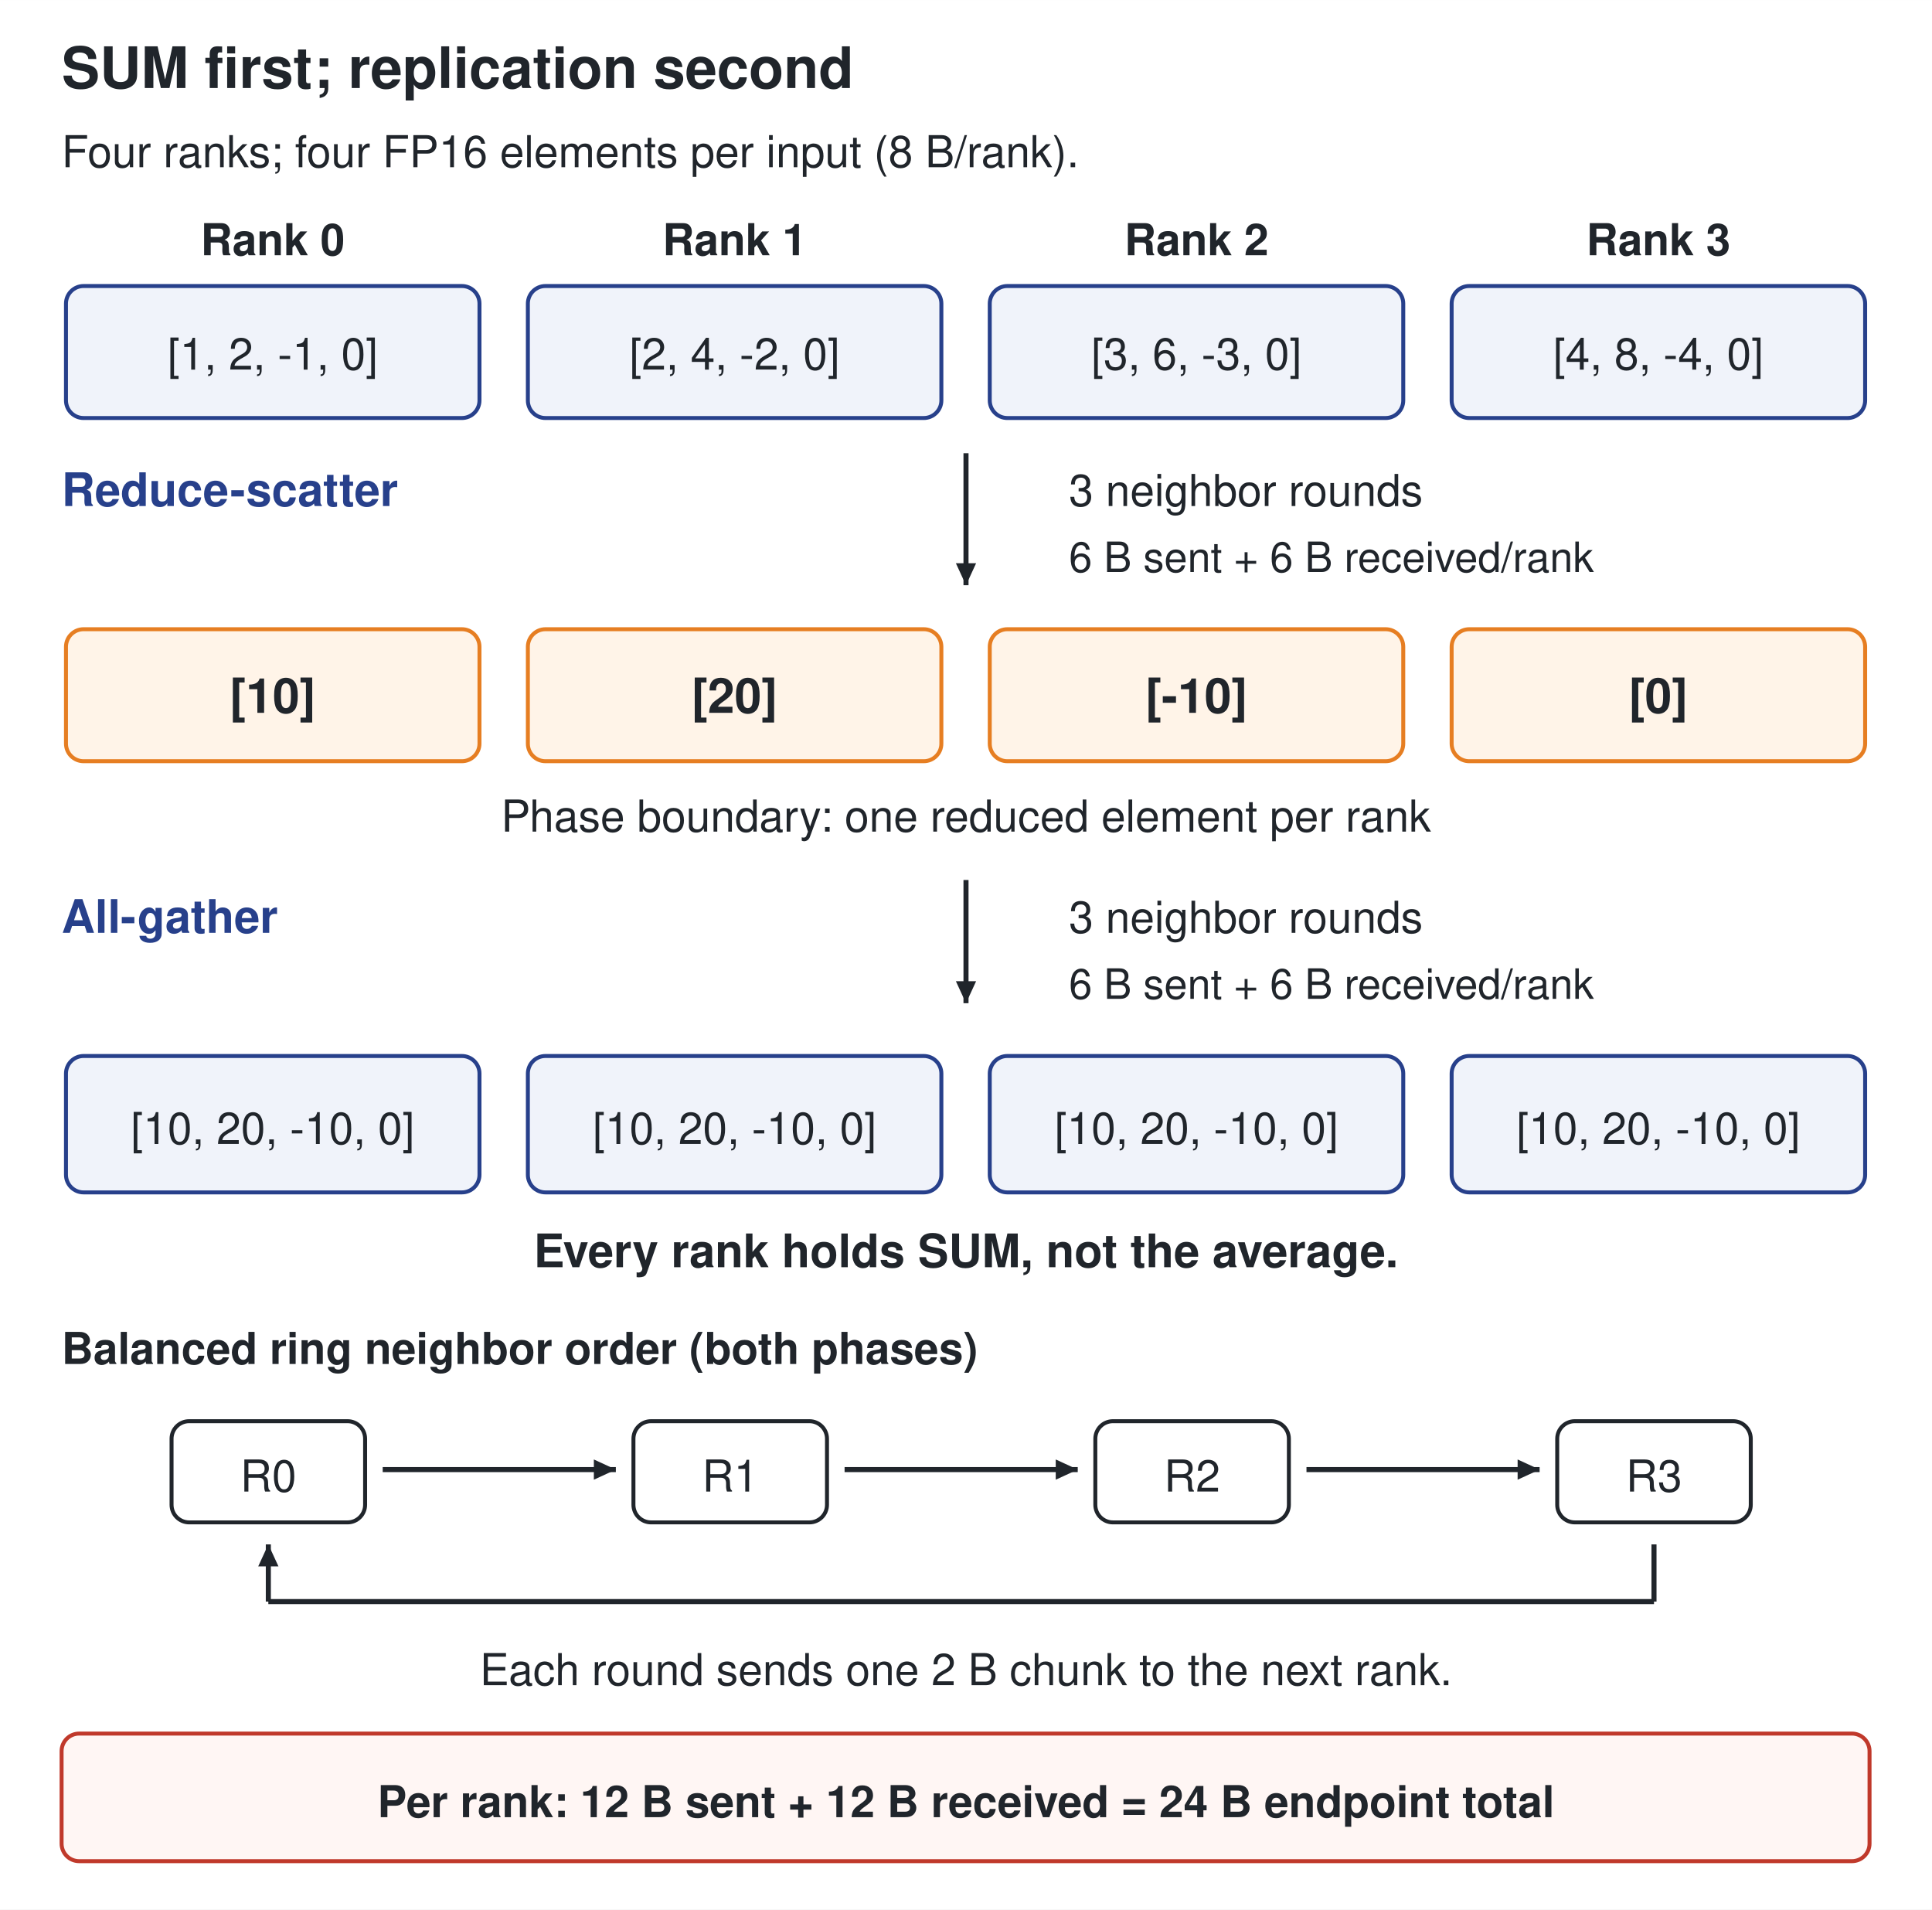
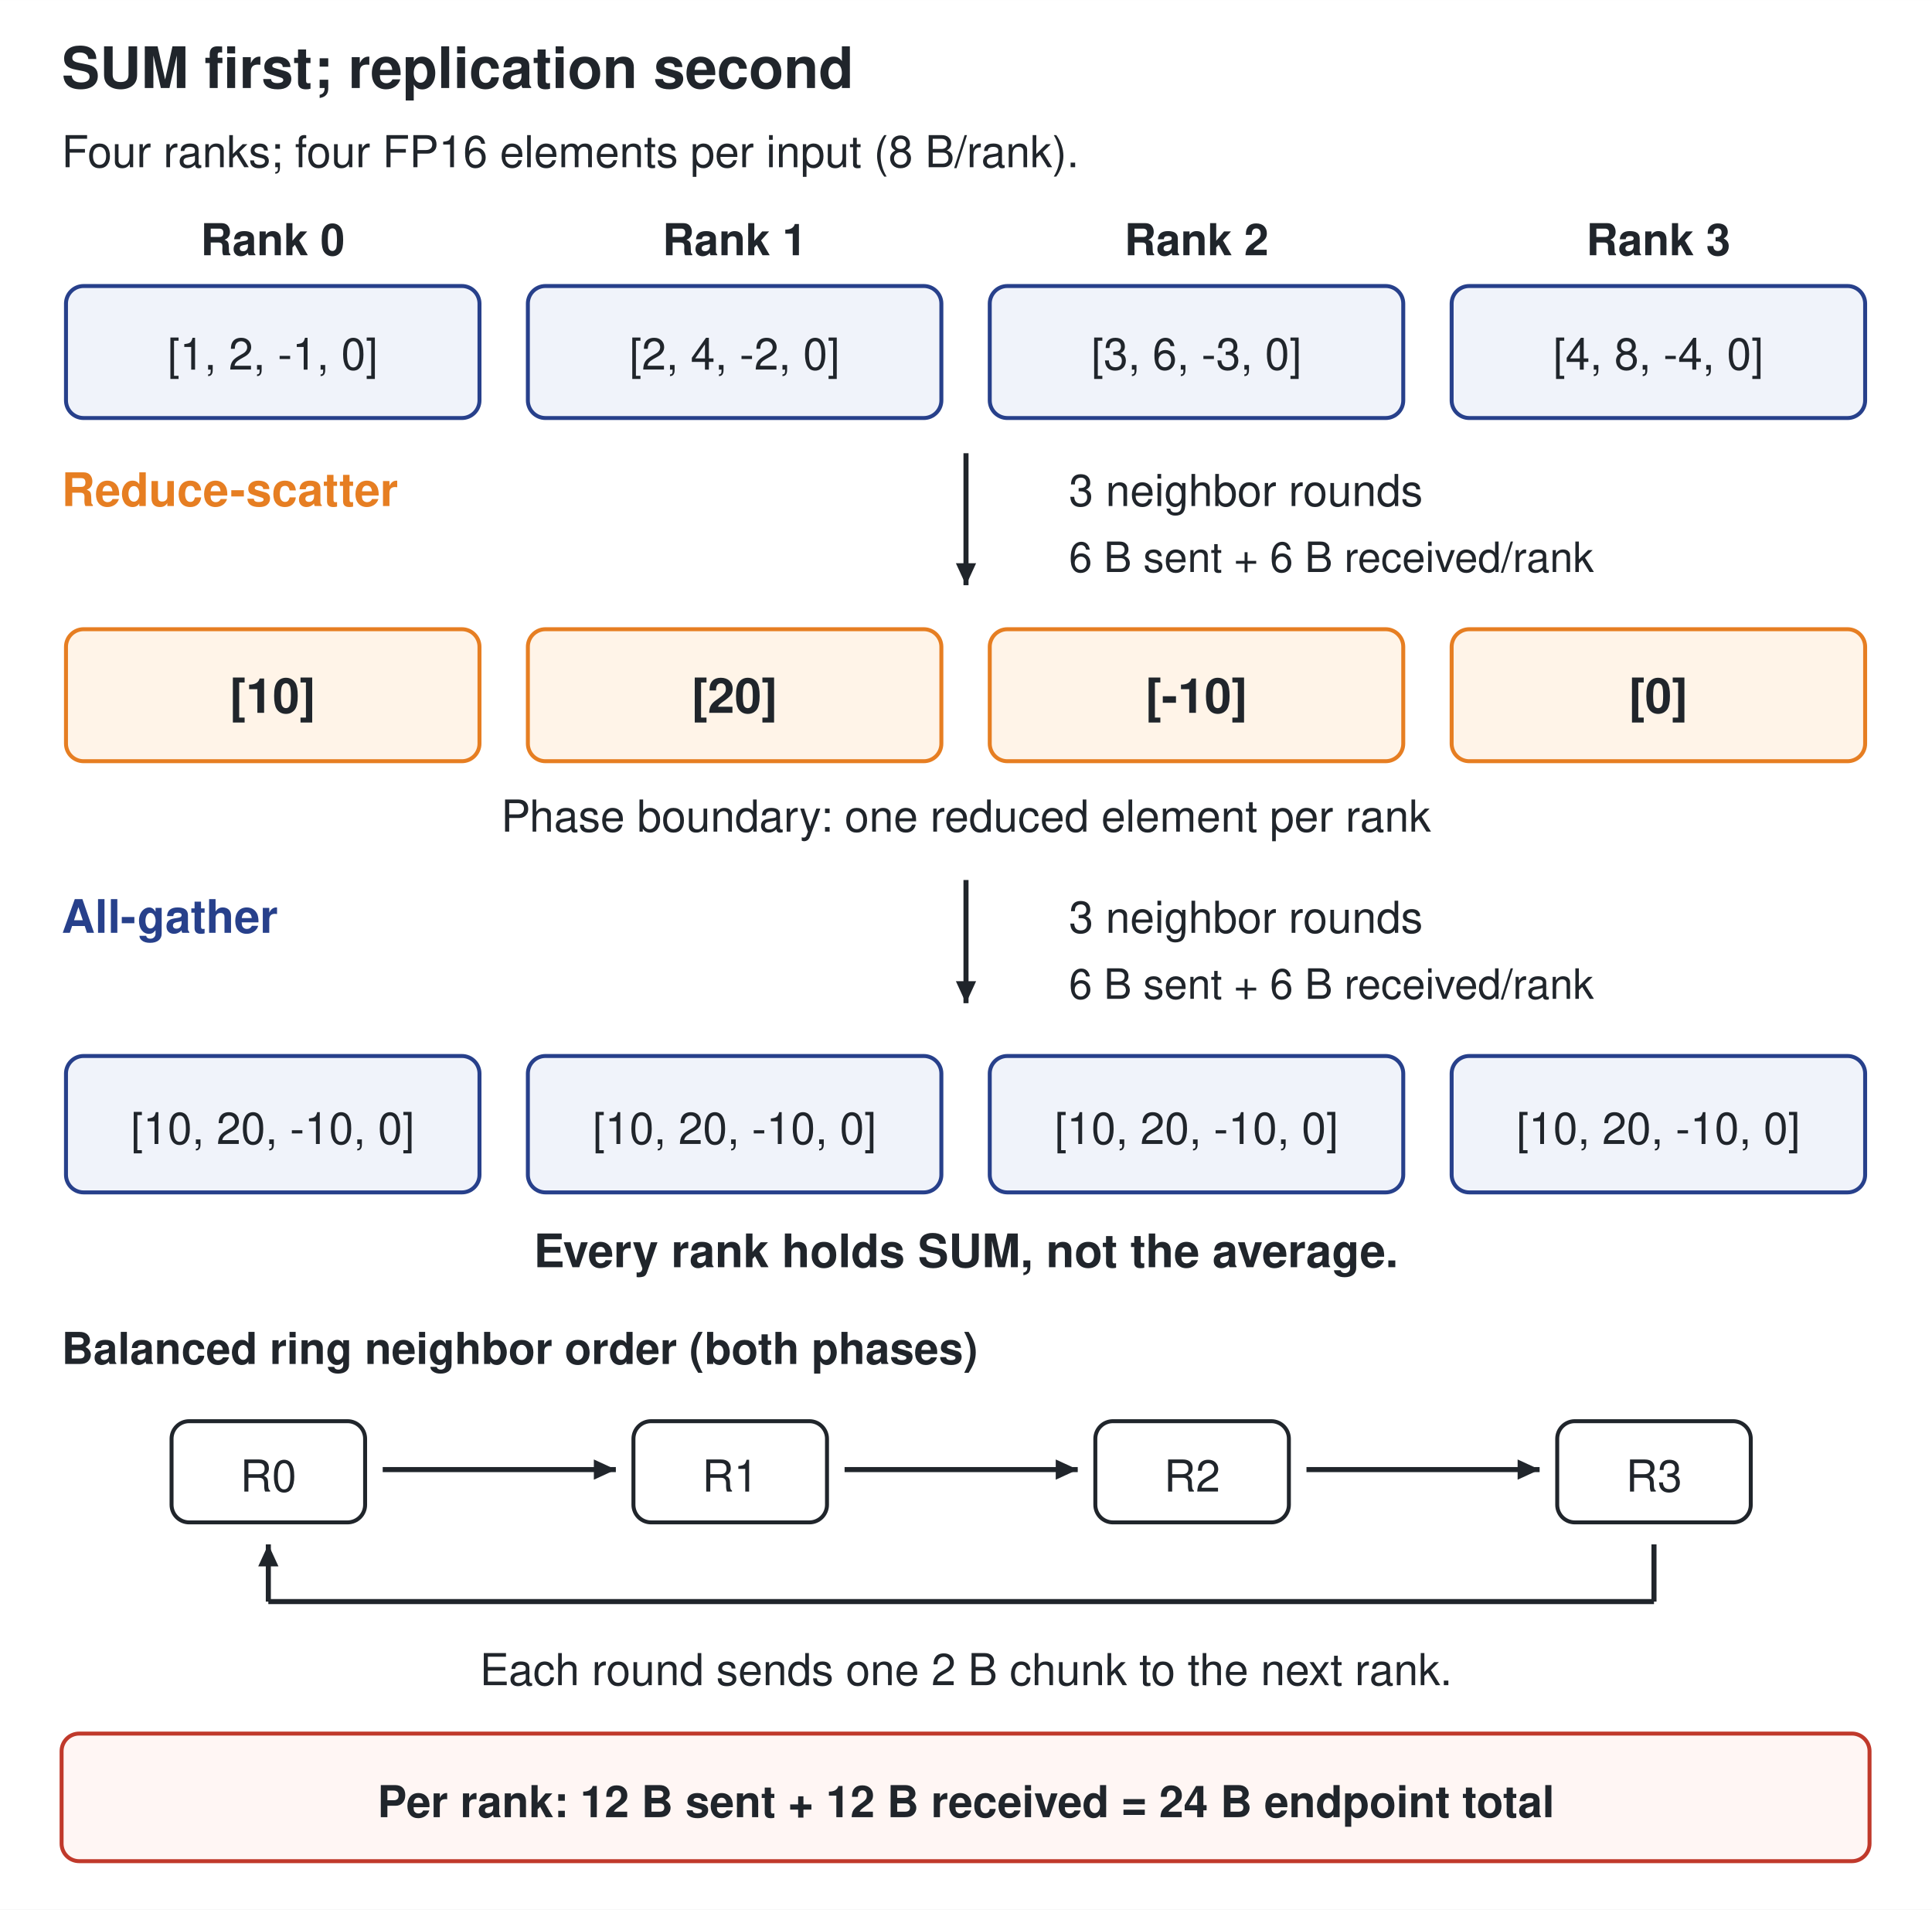
<svg xmlns="http://www.w3.org/2000/svg" width="6.1in" height="6.028in" viewBox="0 0 439.2 434">
  <rect width="439.2" height="434" fill="white" />
  <text x="14" y="20" font-family="Helvetica,Arial,sans-serif" font-size="13" font-weight="bold" text-anchor="start" fill="#20252B">SUM first; replication second</text>
  <text x="14" y="38" font-family="Helvetica,Arial,sans-serif" font-size="10" font-weight="normal" text-anchor="start" fill="#20252B">Four ranks; four FP16 elements per input (8 B/rank).</text>
  <text x="62.0" y="58" font-family="Helvetica,Arial,sans-serif" font-size="10" font-weight="bold" text-anchor="middle" fill="#20252B">Rank 0</text>
  <rect x="15" y="65" width="94" height="30" rx="4" fill="#F0F3FA" stroke="#27408B" stroke-width="0.9" />
  <text x="62.0" y="84" font-family="Helvetica,Arial,sans-serif" font-size="10" font-weight="normal" text-anchor="middle" fill="#20252B">[1, 2, -1, 0]</text>
  <text x="167.0" y="58" font-family="Helvetica,Arial,sans-serif" font-size="10" font-weight="bold" text-anchor="middle" fill="#20252B">Rank 1</text>
  <rect x="120" y="65" width="94" height="30" rx="4" fill="#F0F3FA" stroke="#27408B" stroke-width="0.9" />
  <text x="167.0" y="84" font-family="Helvetica,Arial,sans-serif" font-size="10" font-weight="normal" text-anchor="middle" fill="#20252B">[2, 4, -2, 0]</text>
  <text x="272.0" y="58" font-family="Helvetica,Arial,sans-serif" font-size="10" font-weight="bold" text-anchor="middle" fill="#20252B">Rank 2</text>
  <rect x="225" y="65" width="94" height="30" rx="4" fill="#F0F3FA" stroke="#27408B" stroke-width="0.9" />
  <text x="272.0" y="84" font-family="Helvetica,Arial,sans-serif" font-size="10" font-weight="normal" text-anchor="middle" fill="#20252B">[3, 6, -3, 0]</text>
  <text x="377.0" y="58" font-family="Helvetica,Arial,sans-serif" font-size="10" font-weight="bold" text-anchor="middle" fill="#20252B">Rank 3</text>
  <rect x="330" y="65" width="94" height="30" rx="4" fill="#F0F3FA" stroke="#27408B" stroke-width="0.9" />
  <text x="377.0" y="84" font-family="Helvetica,Arial,sans-serif" font-size="10" font-weight="normal" text-anchor="middle" fill="#20252B">[4, 8, -4, 0]</text>
  <line x1="219.6" y1="103" x2="219.6" y2="133" stroke="#20252B" stroke-width="1.15" />
  <polygon points="219.60,133.00 217.30,128.00 221.90,128.00" fill="#20252B" />
-   <text x="14" y="115" font-family="Helvetica,Arial,sans-serif" font-size="10.5" font-weight="bold" text-anchor="start" fill="#27408B">Reduce-scatter</text>
+   <text x="14" y="115" font-family="Helvetica,Arial,sans-serif" font-size="10.5" font-weight="bold" text-anchor="start" fill="#E67E22">Reduce-scatter</text>
  <text x="243" y="115" font-family="Helvetica,Arial,sans-serif" font-size="10" font-weight="normal" text-anchor="start" fill="#20252B">3 neighbor rounds</text>
  <text x="243" y="130" font-family="Helvetica,Arial,sans-serif" font-size="9.5" font-weight="normal" text-anchor="start" fill="#20252B">6 B sent + 6 B received/rank</text>
  <rect x="15" y="143" width="94" height="30" rx="4" fill="#FFF4E8" stroke="#E67E22" stroke-width="0.9" />
  <text x="62.0" y="162" font-family="Helvetica,Arial,sans-serif" font-size="11" font-weight="bold" text-anchor="middle" fill="#20252B">[10]</text>
  <rect x="120" y="143" width="94" height="30" rx="4" fill="#FFF4E8" stroke="#E67E22" stroke-width="0.9" />
  <text x="167.0" y="162" font-family="Helvetica,Arial,sans-serif" font-size="11" font-weight="bold" text-anchor="middle" fill="#20252B">[20]</text>
  <rect x="225" y="143" width="94" height="30" rx="4" fill="#FFF4E8" stroke="#E67E22" stroke-width="0.9" />
  <text x="272.0" y="162" font-family="Helvetica,Arial,sans-serif" font-size="11" font-weight="bold" text-anchor="middle" fill="#20252B">[-10]</text>
  <rect x="330" y="143" width="94" height="30" rx="4" fill="#FFF4E8" stroke="#E67E22" stroke-width="0.9" />
  <text x="377.0" y="162" font-family="Helvetica,Arial,sans-serif" font-size="11" font-weight="bold" text-anchor="middle" fill="#20252B">[0]</text>
  <text x="219.6" y="189" font-family="Helvetica,Arial,sans-serif" font-size="10" font-weight="normal" text-anchor="middle" fill="#20252B">Phase boundary: one reduced element per rank</text>
  <line x1="219.6" y1="200" x2="219.6" y2="228" stroke="#20252B" stroke-width="1.15" />
  <polygon points="219.60,228.00 217.30,223.00 221.90,223.00" fill="#20252B" />
  <text x="14" y="212" font-family="Helvetica,Arial,sans-serif" font-size="10.5" font-weight="bold" text-anchor="start" fill="#27408B">All-gather</text>
  <text x="243" y="212" font-family="Helvetica,Arial,sans-serif" font-size="10" font-weight="normal" text-anchor="start" fill="#20252B">3 neighbor rounds</text>
  <text x="243" y="227" font-family="Helvetica,Arial,sans-serif" font-size="9.5" font-weight="normal" text-anchor="start" fill="#20252B">6 B sent + 6 B received/rank</text>
  <rect x="15" y="240" width="94" height="31" rx="4" fill="#F0F3FA" stroke="#27408B" stroke-width="0.9" />
  <text x="62.0" y="260" font-family="Helvetica,Arial,sans-serif" font-size="10" font-weight="normal" text-anchor="middle" fill="#20252B">[10, 20, -10, 0]</text>
  <rect x="120" y="240" width="94" height="31" rx="4" fill="#F0F3FA" stroke="#27408B" stroke-width="0.9" />
  <text x="167.0" y="260" font-family="Helvetica,Arial,sans-serif" font-size="10" font-weight="normal" text-anchor="middle" fill="#20252B">[10, 20, -10, 0]</text>
  <rect x="225" y="240" width="94" height="31" rx="4" fill="#F0F3FA" stroke="#27408B" stroke-width="0.9" />
  <text x="272.0" y="260" font-family="Helvetica,Arial,sans-serif" font-size="10" font-weight="normal" text-anchor="middle" fill="#20252B">[10, 20, -10, 0]</text>
  <rect x="330" y="240" width="94" height="31" rx="4" fill="#F0F3FA" stroke="#27408B" stroke-width="0.9" />
  <text x="377.0" y="260" font-family="Helvetica,Arial,sans-serif" font-size="10" font-weight="normal" text-anchor="middle" fill="#20252B">[10, 20, -10, 0]</text>
  <text x="219.6" y="288" font-family="Helvetica,Arial,sans-serif" font-size="10.5" font-weight="bold" text-anchor="middle" fill="#20252B">Every rank holds SUM, not the average.</text>
  <text x="14" y="310" font-family="Helvetica,Arial,sans-serif" font-size="10" font-weight="bold" text-anchor="start" fill="#20252B">Balanced ring neighbor order (both phases)</text>
  <rect x="39" y="323" width="44" height="23" rx="4" fill="#FFFFFF" stroke="#20252B" stroke-width="0.9" />
  <text x="61" y="339" font-family="Helvetica,Arial,sans-serif" font-size="10" font-weight="normal" text-anchor="middle" fill="#20252B">R0</text>
  <line x1="87" y1="334" x2="140" y2="334" stroke="#20252B" stroke-width="1.15" />
  <polygon points="140.00,334.00 135.00,336.30 135.00,331.70" fill="#20252B" />
  <rect x="144" y="323" width="44" height="23" rx="4" fill="#FFFFFF" stroke="#20252B" stroke-width="0.9" />
  <text x="166" y="339" font-family="Helvetica,Arial,sans-serif" font-size="10" font-weight="normal" text-anchor="middle" fill="#20252B">R1</text>
  <line x1="192" y1="334" x2="245" y2="334" stroke="#20252B" stroke-width="1.15" />
  <polygon points="245.00,334.00 240.00,336.30 240.00,331.70" fill="#20252B" />
  <rect x="249" y="323" width="44" height="23" rx="4" fill="#FFFFFF" stroke="#20252B" stroke-width="0.9" />
  <text x="271" y="339" font-family="Helvetica,Arial,sans-serif" font-size="10" font-weight="normal" text-anchor="middle" fill="#20252B">R2</text>
  <line x1="297" y1="334" x2="350" y2="334" stroke="#20252B" stroke-width="1.15" />
  <polygon points="350.00,334.00 345.00,336.30 345.00,331.70" fill="#20252B" />
  <rect x="354" y="323" width="44" height="23" rx="4" fill="#FFFFFF" stroke="#20252B" stroke-width="0.9" />
  <text x="376" y="339" font-family="Helvetica,Arial,sans-serif" font-size="10" font-weight="normal" text-anchor="middle" fill="#20252B">R3</text>
  <line x1="376" y1="351" x2="376" y2="364" stroke="#20252B" stroke-width="1.15" />
  <line x1="376" y1="364" x2="61" y2="364" stroke="#20252B" stroke-width="1.15" />
  <line x1="61" y1="364" x2="61" y2="351" stroke="#20252B" stroke-width="1.15" />
  <polygon points="61.00,351.00 63.30,356.00 58.70,356.00" fill="#20252B" />
  <text x="219.6" y="383" font-family="Helvetica,Arial,sans-serif" font-size="10" font-weight="normal" text-anchor="middle" fill="#20252B">Each round sends one 2 B chunk to the next rank.</text>
  <rect x="14" y="394" width="411" height="29" rx="4" fill="#FFF6F4" stroke="#C0392B" stroke-width="0.9" />
  <text x="219.6" y="413" font-family="Helvetica,Arial,sans-serif" font-size="10" font-weight="bold" text-anchor="middle" fill="#20252B">Per rank: 12 B sent + 12 B received = 24 B endpoint total</text>
</svg>
